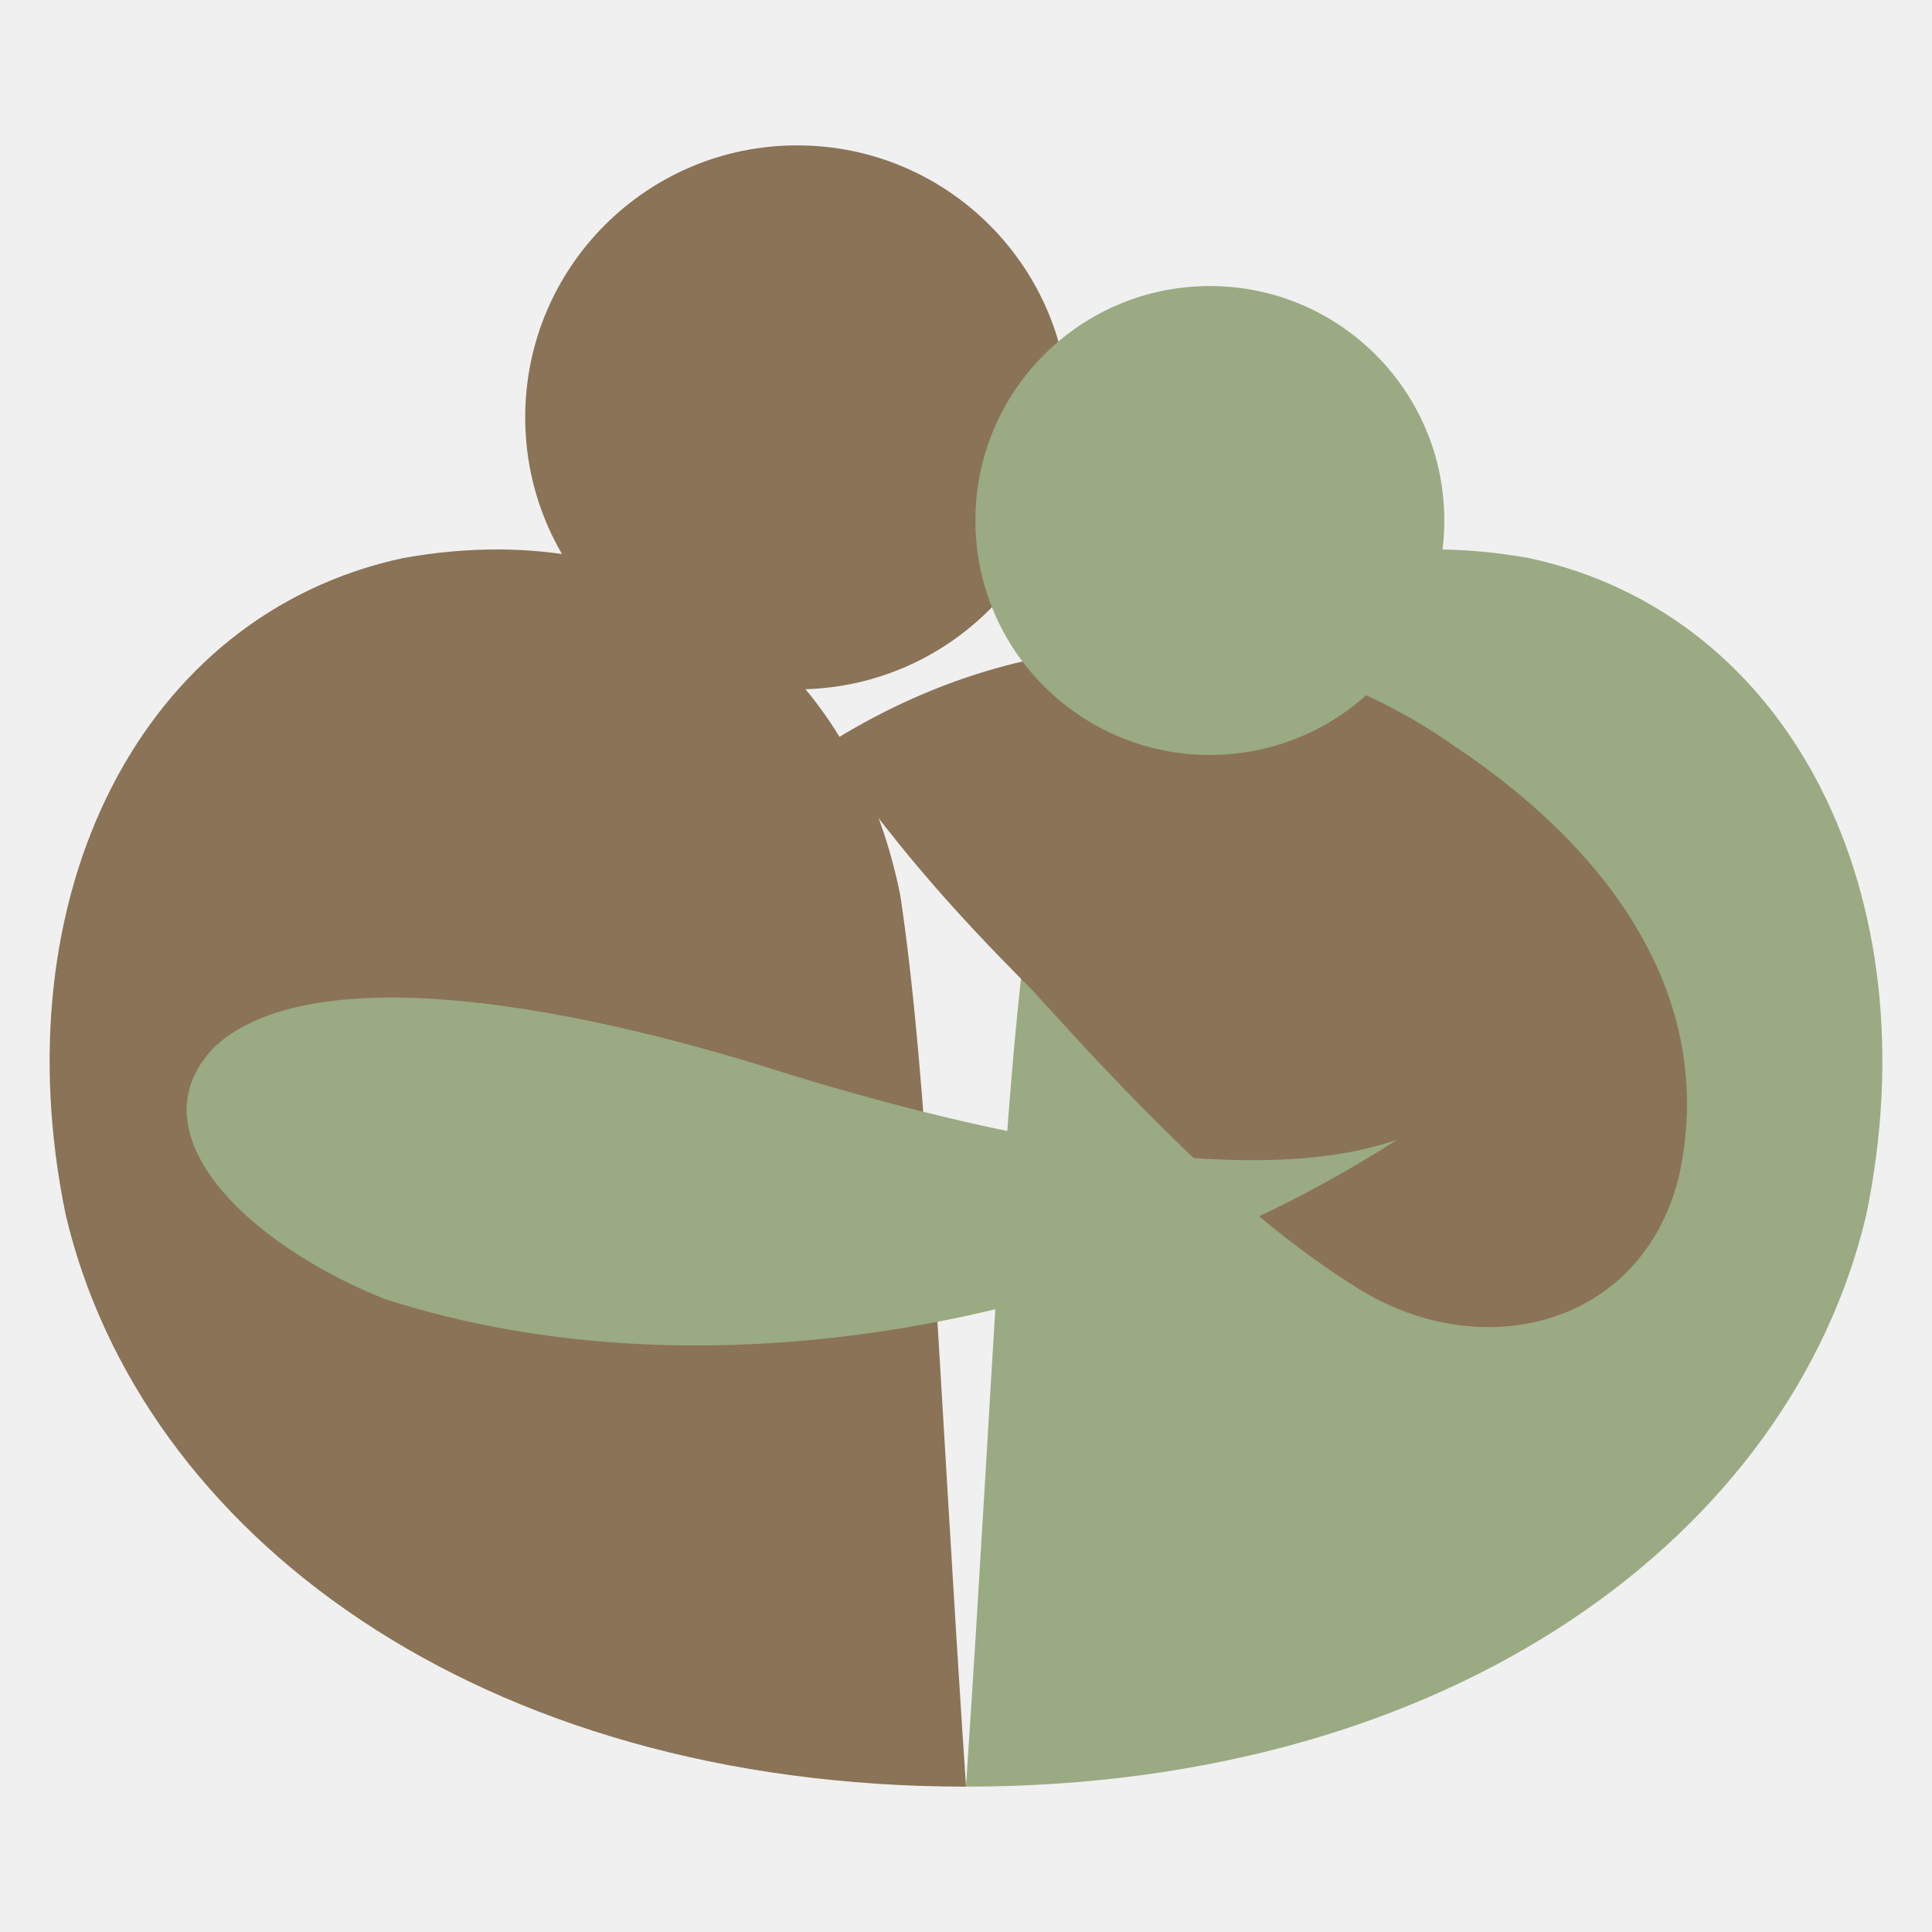
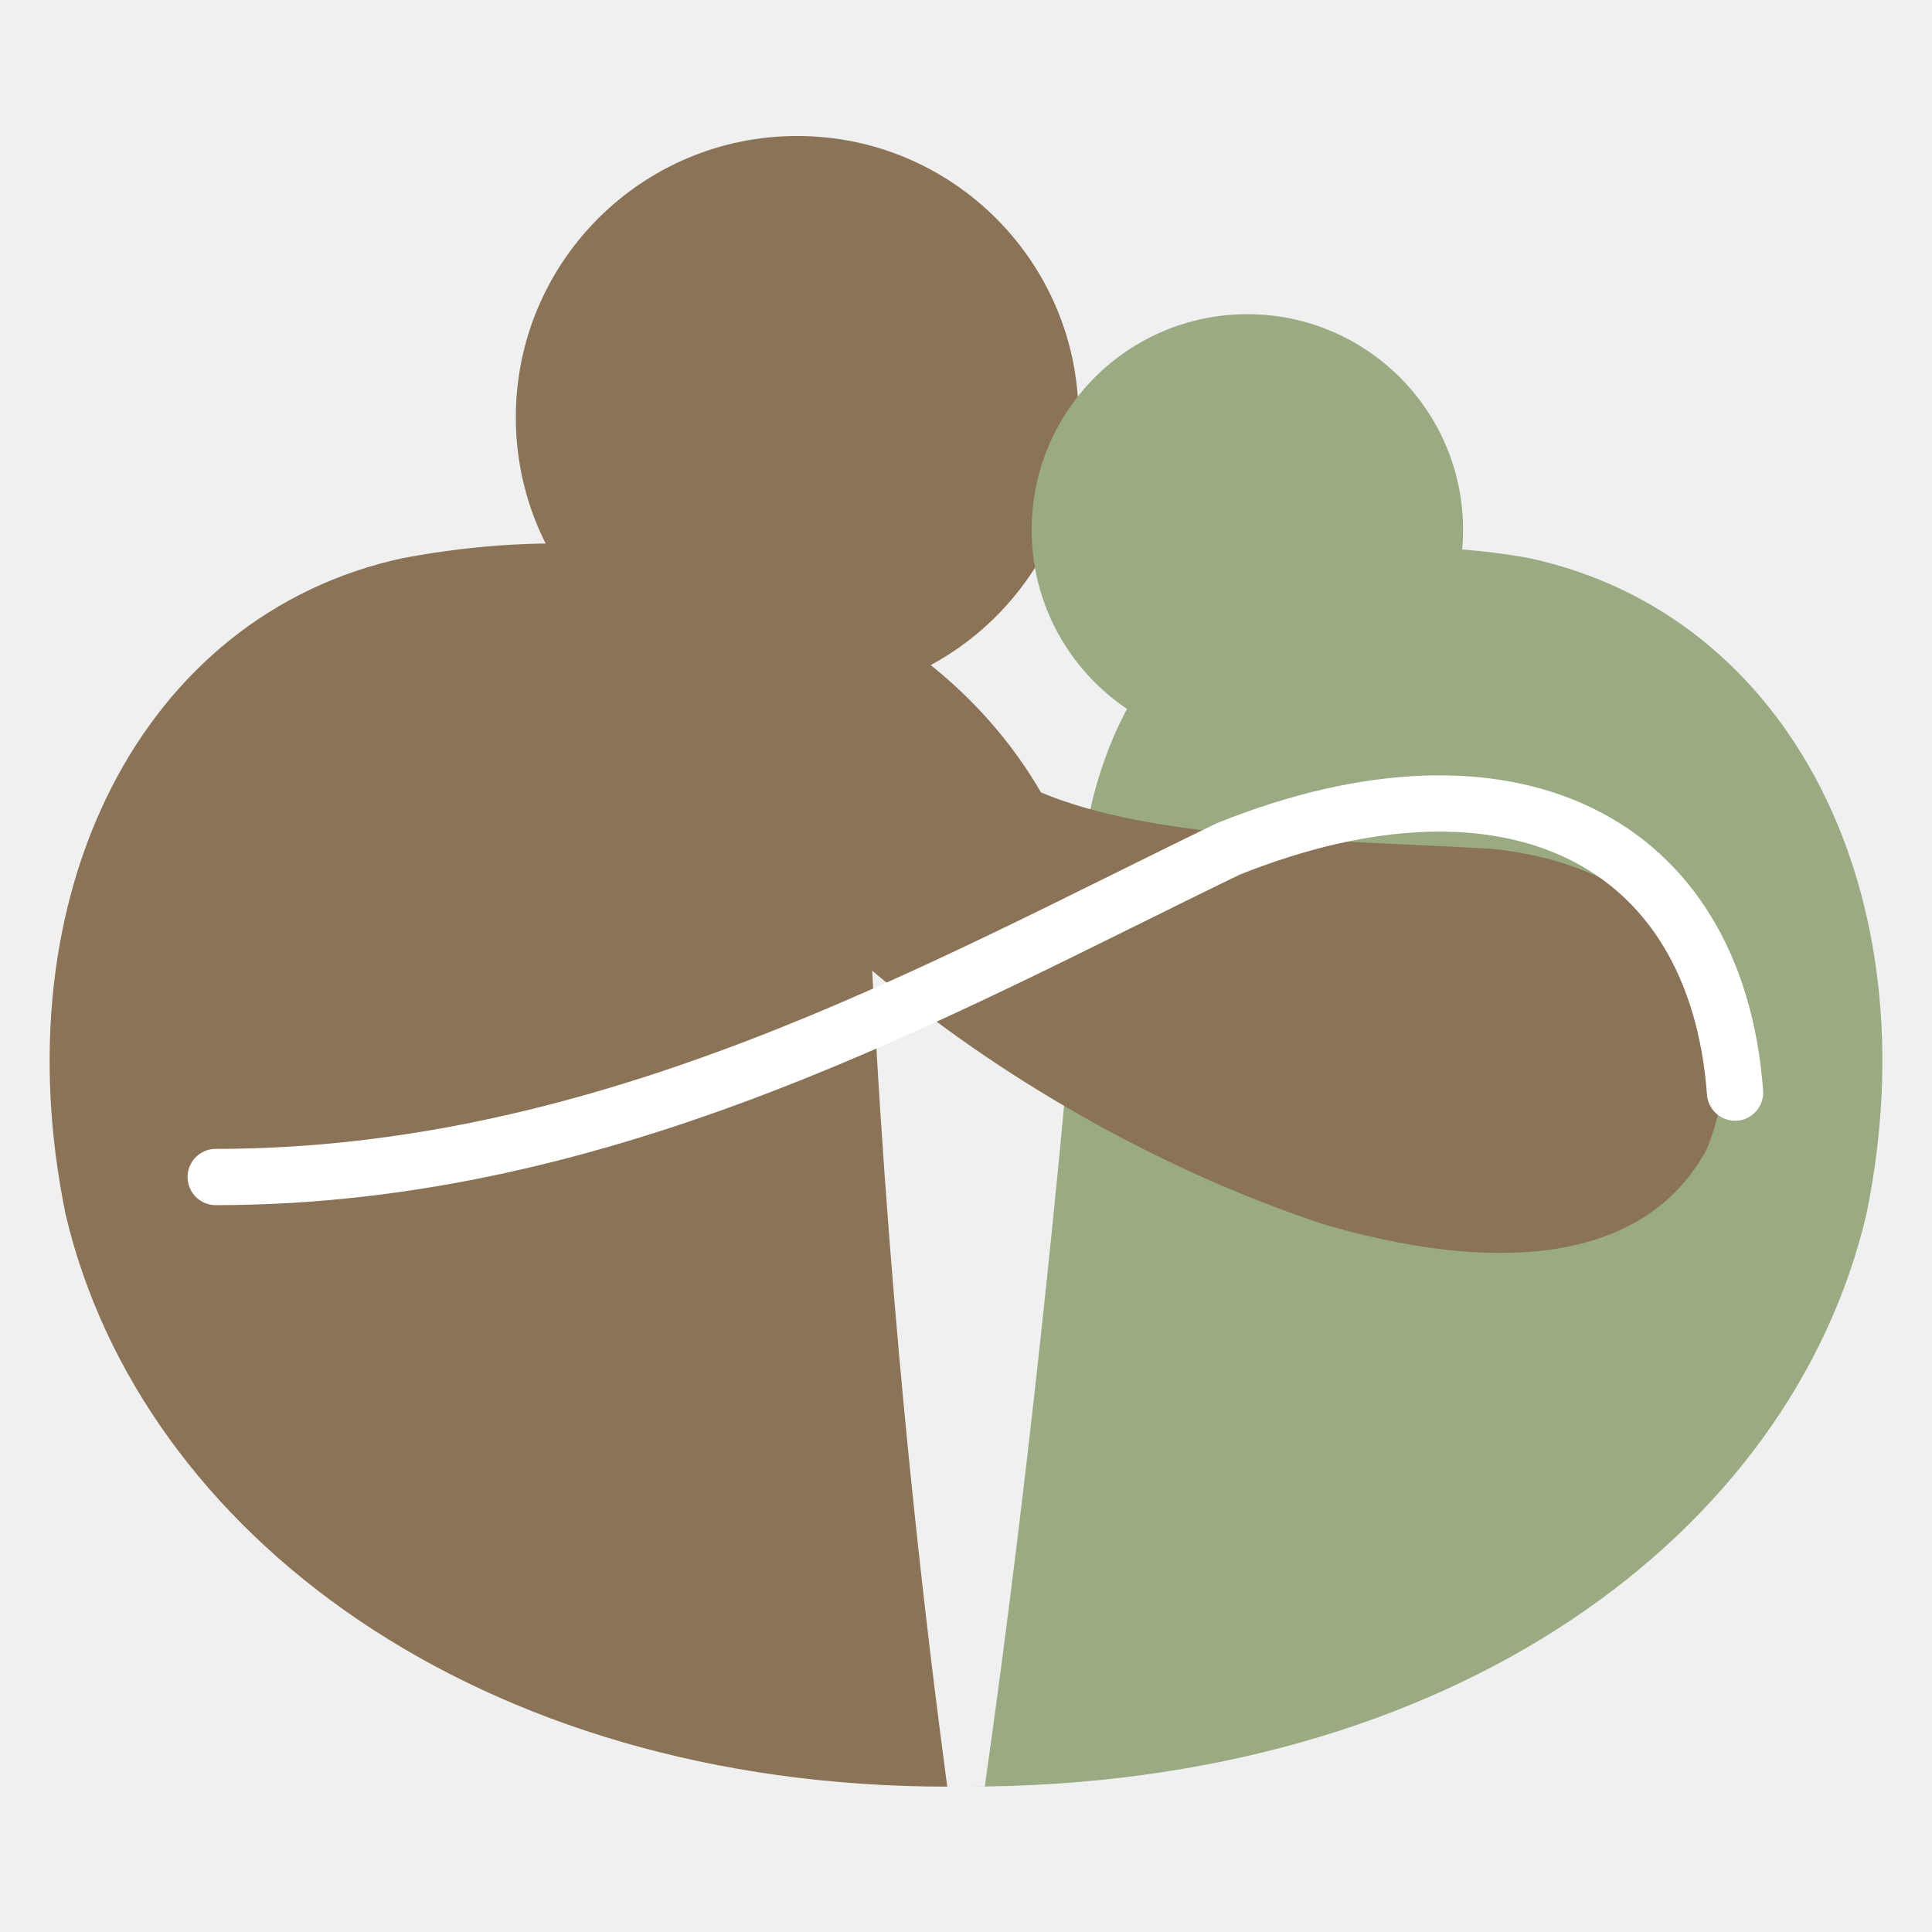
<svg xmlns="http://www.w3.org/2000/svg" width="512" height="512" viewBox="50 89 412 412" role="img" aria-label="Two people hugging and supporting each other">
-   <path d="       M 256 470       C 360 470, 432 416, 448 348       C 462 280, 432 220, 376 208       C 320 198, 280 230, 270 280       C 264 320, 262 380, 256 470 Z" fill="#9AAA82" />
-   <path d="       M 256 470       C 152 470, 80 416, 64 348       C 50 280, 80 220, 136 208       C 192 198, 232 230, 242 280       C 248 320, 250 380, 256 470 Z" fill="#8A7356" />
-   <path d="       M 226 248       C 270 220, 320 220, 360 248       C 396 272, 416 304, 408 340       C 400 372, 366 380, 340 364       C 314 348, 290 322, 270 300       C 252 282, 240 268, 226 248 Z" fill="#8A7356" />
-   <path d="       M 348 332       C 286 372, 200 388, 132 366       C 102 354, 78 330, 96 312       C 116 294, 168 302, 218 318       C 270 334, 320 342, 348 332 Z" fill="#9AAA82" />
-   <circle cx="220" cy="178" r="58" fill="#8A7356" />
-   <circle cx="308" cy="200" r="50" fill="#9AAA82" />
+   <path d="       M 256 470       C 360 470, 432 416, 448 348       C 462 280, 432 220, 376 208       C 320 198, 290 224, 282 264       C 278 320, 270 400, 260 470 Z" fill="#9AAA82" />
+   <path d="       M 252 470       C 152 470, 80 416, 64 348       C 50 280, 80 220, 136 208       C 200 196, 250 220, 272 258       C 296 268, 332 268, 368 270       C 408 274, 426 304, 414 334       C 400 360, 366 360, 332 350       C 296 338, 262 318, 236 296       C 240 376, 248 440, 252 470 Z" fill="#8A7356" />
+   <circle cx="220" cy="178" r="60" fill="#8A7356" />
+   <circle cx="316" cy="202" r="46" fill="#9AAA82" />
+   <path d="       M 96 340       C 180 340, 250 300, 312 270       C 372 246, 416 268, 420 322" fill="none" stroke="#FFFFFF" stroke-width="12" stroke-linecap="round" />
</svg>
